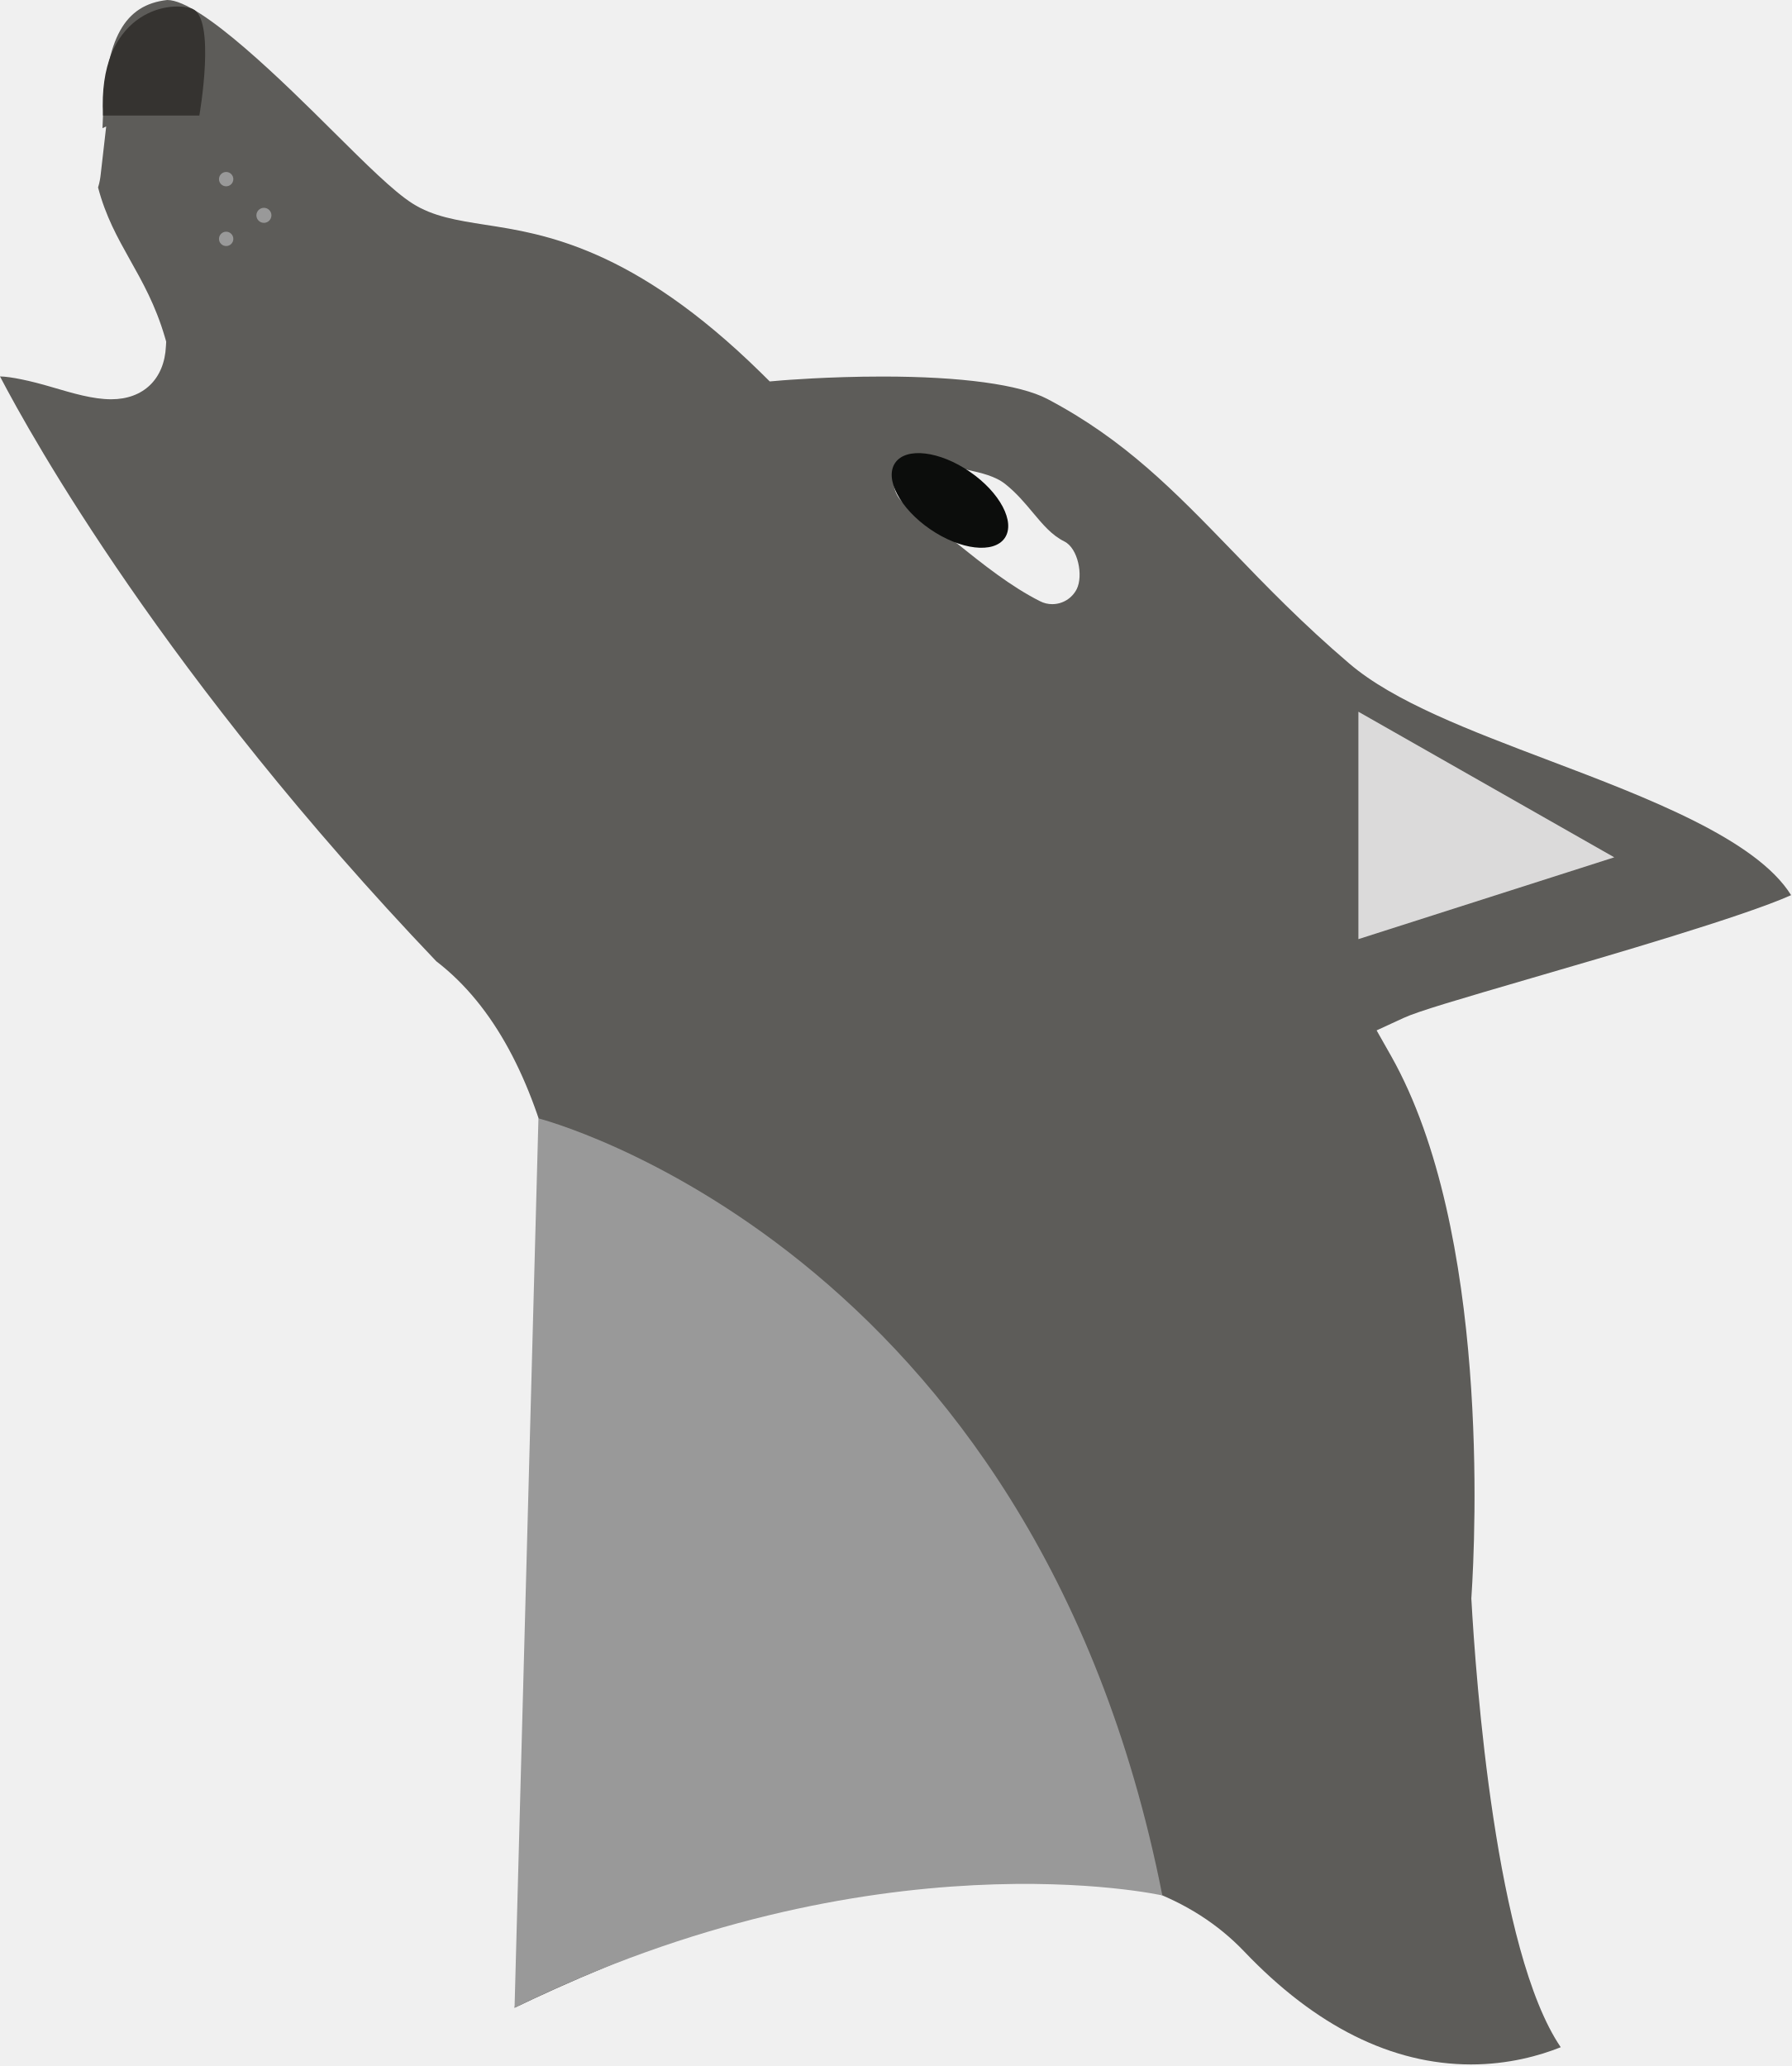
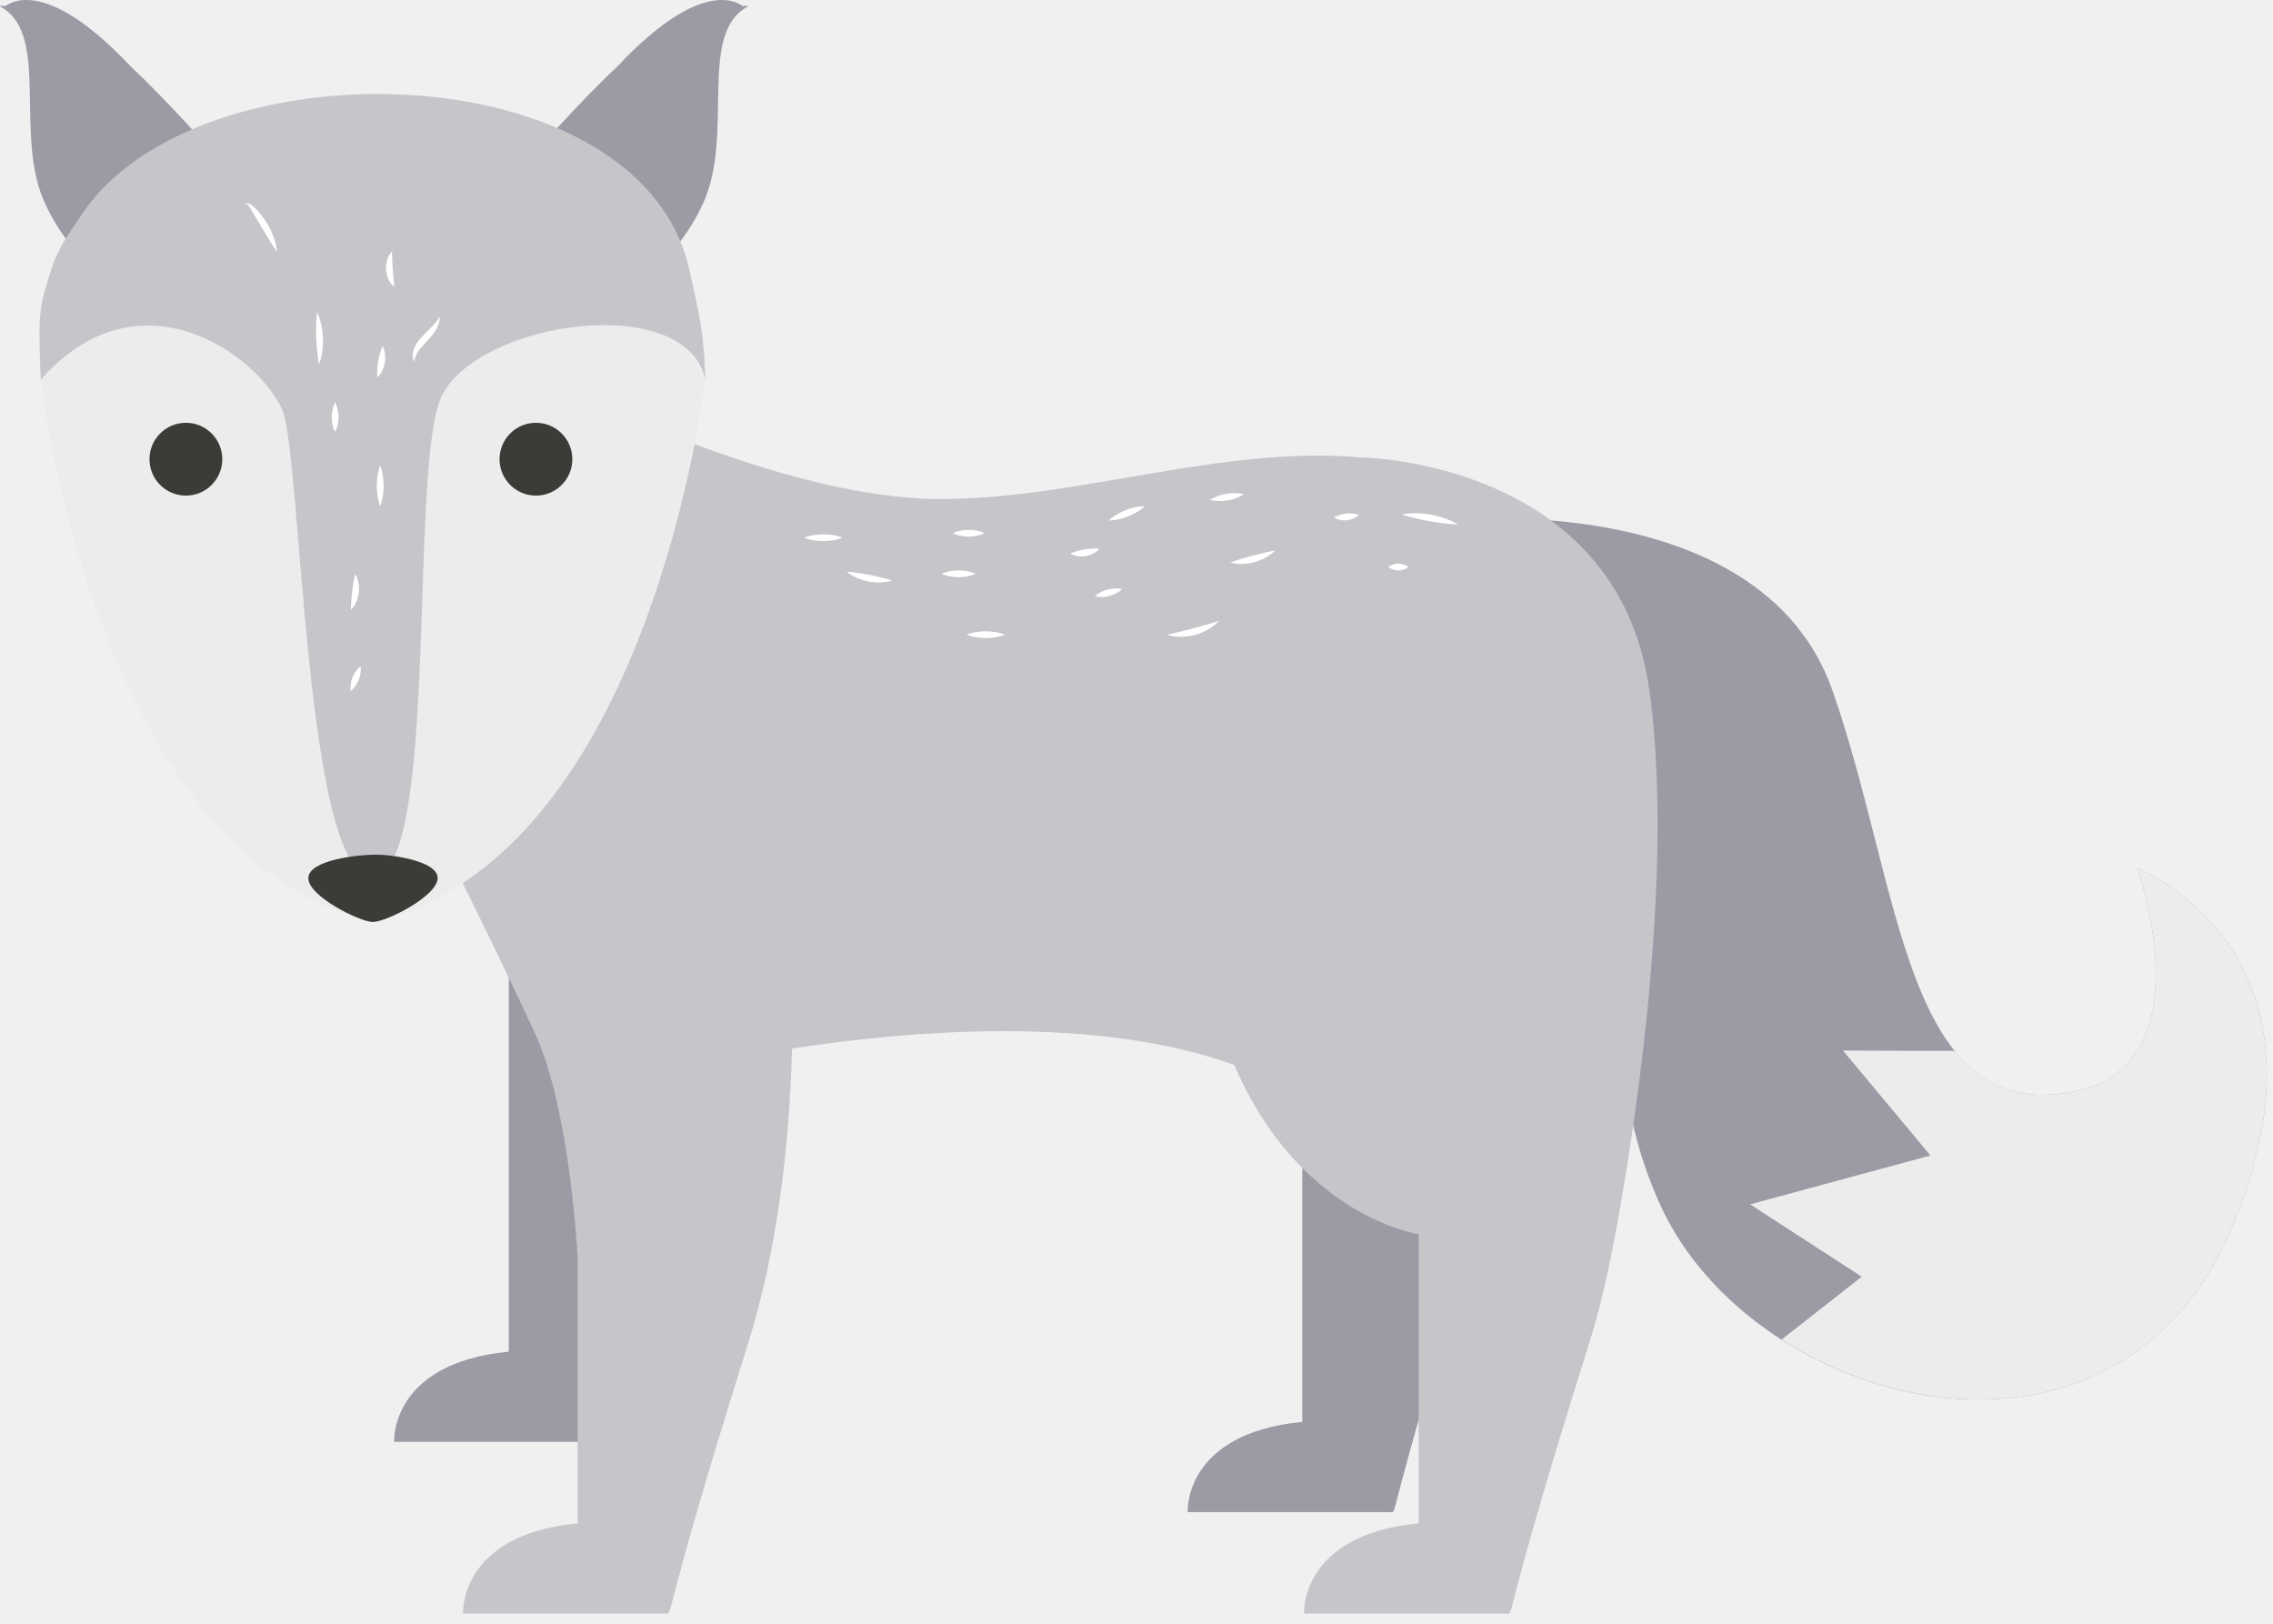
- <svg xmlns="http://www.w3.org/2000/svg" width="100%" height="100%" viewBox="0 0 248 286" version="1.1" xml:space="preserve" style="fill-rule:evenodd;clip-rule:evenodd;stroke-linejoin:round;stroke-miterlimit:1.414;">
-   <path d="M149.028,81.541c-0.653,1.29 -1.959,2.093 -3.397,2.093c-0.587,0 -1.15,-0.134 -1.678,-0.403c-4.003,-2.009 -7.859,-5.078 -11.569,-8.056c-2.331,-1.856 -4.687,-3.75 -6.997,-5.3c-0.84,-0.55 -1.412,-1.409 -1.612,-2.397c-0.203,-0.99 0,-1.997 0.566,-2.837c1.112,-1.669 3.556,-2.153 5.231,-1.044c1.094,0.716 2.619,1.063 4.25,1.425c1.944,0.431 3.934,0.875 5.34,2.009c1.554,1.247 2.691,2.613 3.797,3.938c1.4,1.669 2.604,3.115 4.357,3.99c1.893,0.938 2.628,4.729 1.712,6.582Zm54.631,139.409c0.544,-8.238 2.535,-50.516 -11.109,-74.74l-2.022,-3.572l3.741,-1.725c1.987,-0.919 7.503,-2.535 17.878,-5.563c10.331,-3.003 29.222,-8.497 35.747,-11.431c-4.832,-7.778 -20.007,-13.531 -33.432,-18.625c-11.096,-4.203 -21.559,-8.166 -27.718,-13.441c-6.432,-5.49 -11.413,-10.634 -16.213,-15.619c-8.015,-8.275 -14.856,-15.362 -25.587,-21.012c-3.813,-1.991 -11.9,-3.097 -22.794,-3.097c-7.609,0 -13.806,0.528 -13.869,0.528l-1.744,0.15l-1.243,-1.228c-17.632,-17.3 -29.991,-19.206 -38.163,-20.463c-3.859,-0.609 -7.194,-1.124 -10.062,-2.956c-2.638,-1.687 -6.338,-5.369 -11.016,-10.012c-6.428,-6.391 -18.272,-18.144 -22.906,-18.144c-5.906,0.656 -8.506,5.291 -8.891,15.991l-0.072,1.756l0.513,-0.238l-0.753,6.579c-0.05,0.484 -0.147,1.165 -0.372,1.862c1.062,4.022 2.687,6.919 4.403,9.991c1.747,3.109 3.547,6.303 4.847,10.734l0.181,0.622l-0.037,0.628c-0.21,4.538 -3.116,7.347 -7.575,7.347c-2.525,0 -5.279,-0.822 -8.185,-1.675c-3.075,-0.913 -5.744,-1.462 -7.206,-1.487c4.391,8.424 22.962,41.724 60.384,80.962c32.447,24.9 16.966,115.244 10.832,144.869c13.15,-6.316 43.325,-19.31 68.965,-19.31c13.947,0 24.738,3.875 32.035,11.529c9.862,10.346 20.409,15.606 31.356,15.625c5.225,0 9.534,-1.223 12.44,-2.385c-9.003,-13.231 -11.743,-50.766 -12.374,-62.128l0.021,-0.322Z" style="fill:#5d5c59;fill-rule:nonzero;" />
-   <path d="M36.528,30.85c-0.575,0 -1.041,-0.466 -1.041,-1.041c0,-0.574 0.466,-1.04 1.041,-1.04c0.572,0 1.038,0.466 1.038,1.04c0,0.575 -0.466,1.041 -1.038,1.041Z" style="fill:#999;fill-rule:nonzero;" />
-   <path d="M31.303,25.791c-0.55,0 -0.994,-0.444 -0.994,-0.991c0,-0.547 0.444,-0.994 0.994,-0.994c0.544,0 0.991,0.447 0.991,0.994c0,0.547 -0.447,0.991 -0.991,0.991Z" style="fill:#999;fill-rule:nonzero;" />
-   <path d="M31.303,34.06c-0.55,0 -0.994,-0.444 -0.994,-0.991c0,-0.547 0.444,-0.994 0.994,-0.994c0.544,0 0.991,0.447 0.991,0.994c0,0.547 -0.447,0.991 -0.991,0.991Z" style="fill:#999;fill-rule:nonzero;" />
-   <path d="M188.006,130.006l0,-31.481l35.413,20.156l-35.413,11.325Z" style="fill:#dbdada;fill-rule:nonzero;" />
-   <path d="M74.522,154.819c0,0 68.587,17.506 86.35,107.569c0,0 -39.781,-8.954 -89.656,15.553l3.306,-123.122Z" style="fill:#999;fill-rule:nonzero;" />
-   <path d="M134.209,65.291c4.194,2.875 6.363,6.987 4.853,9.187c-1.512,2.2 -6.131,1.66 -10.321,-1.215c-4.185,-2.869 -6.357,-6.988 -4.847,-9.188c1.509,-2.2 6.131,-1.653 10.315,1.216Z" style="fill:#0c0d0c;fill-rule:nonzero;" />
-   <path d="M14.256,15.991l13.335,0c0,0 2.378,-13.582 -1.032,-14.788c-3.412,-1.203 -13.043,0.678 -12.303,14.788Z" style="fill:#353330;fill-rule:nonzero;" />
+ <svg xmlns="http://www.w3.org/2000/svg" width="100%" height="100%" viewBox="0 0 126 90" version="1.1" xml:space="preserve" style="fill-rule:evenodd;clip-rule:evenodd;stroke-linejoin:round;stroke-miterlimit:1.414;">
+   <path d="M38.596,28.74c0,0 4.013,20.457 -0.985,36.332c-4.998,15.875 -4.029,14.846 -4.587,14.846l-11.175,0c0,0 -0.249,-4.364 6.355,-4.998l0,-23.595l10.392,-22.585Z" style="fill:#9c9aa4;fill-rule:nonzero;" />
+   <path d="M82.582,32.634c0,0 4.014,20.456 -0.984,36.331c-4.998,15.875 -4.029,14.846 -4.587,14.846l-11.175,0c0,0 -0.249,-4.364 6.354,-4.998l0,-16.022l10.392,-30.157Z" style="fill:#9c9aa4;fill-rule:nonzero;" />
+   <path d="M118.478,48.127c0,0 3.858,10.789 -3.381,12.348c-9.555,2.058 -9.684,-11.321 -13.524,-22.22c-3.839,-10.899 -20.285,-9.53 -20.726,-9.383c0,0 -1.323,6.026 5.845,12.59c7.168,6.563 0.184,13.915 5.326,25.292c5.143,11.376 25.284,16.652 31.709,1.281c6.424,-15.371 -5.249,-19.908 -5.249,-19.908" style="fill:#9c9aa4;fill-rule:nonzero;" />
+   <path d="M118.478,48.127c0,0 3.858,10.789 -3.381,12.348c-3.08,0.663 -5.178,-0.283 -6.738,-2.228c-2.499,0.002 -6.198,-0.018 -6.198,-0.018l4.851,5.816l-9.996,2.709l6.188,4.011l-4.445,3.483c8.14,5.221 20.25,5.075 24.968,-6.213c6.424,-15.371 -5.249,-19.908 -5.249,-19.908" style="fill:#ebedec;fill-rule:nonzero;" />
+   <path d="M91.431,38.255c-1.764,-12.665 -15.848,-12.892 -15.848,-12.892l0.001,0.003c-7.823,-0.722 -15.755,2.295 -23.447,2.295c-8.82,0 -20.519,-6.046 -20.519,-6.046c0,0 -20.933,0.938 -9.027,21.949c0.649,1.145 1.343,2.283 2.081,3.399l-0.001,0c0,0 3.001,6.015 4.986,10.315c1.984,4.299 2.368,12.554 2.368,12.554l0,14.603c-6.603,0.634 -6.354,4.998 -6.354,4.998l11.175,0c0.558,0 -0.411,1.029 4.587,-14.846c1.665,-5.291 2.327,-11.088 2.473,-16.469c6.593,-1.016 16.843,-1.858 24.517,0.911c3.618,8.431 10.219,9.384 10.219,9.384l0,16.022c-6.603,0.634 -6.354,4.998 -6.354,4.998l11.175,0c0.558,0 -0.411,1.029 4.587,-14.846c0.488,-1.55 0.888,-3.144 1.215,-4.758l0.001,0.003c0,0 3.929,-18.912 2.165,-31.577" style="fill:#c5c5ca;fill-rule:nonzero;" />
+   <path d="M11.738,8.39c0,0 -2.213,-2.554 -4.556,-4.774c-4.335,-4.582 -6.377,-3.653 -6.886,-3.28c-0.364,-0.032 -0.372,-0.035 -0.135,0.113c2.589,1.611 0.611,7.076 2.328,10.811c1.523,3.312 3.904,4.485 3.904,4.485c0,0 5.762,-0.57 5.345,-7.355" style="fill:#9c9aa4;fill-rule:nonzero;" />
+   <path d="M29.73,8.39c0,0 2.213,-2.554 4.556,-4.774c4.335,-4.582 6.377,-3.653 6.886,-3.28c0.364,-0.032 0.372,-0.035 0.135,0.113c-2.589,1.611 -0.611,7.076 -2.328,10.811c-1.523,3.312 -3.904,4.485 -3.904,4.485c0,0 -5.762,-0.57 -5.345,-7.355" style="fill:#9c9aa4;fill-rule:nonzero;" />
+   <path d="M20.675,15.745c0,0 -12.864,-6.204 -18.418,5.304c0,0 3.034,26.52 18.418,30.054c15.384,-3.534 18.419,-30.054 18.419,-30.054c-5.555,-11.508 -18.419,-5.304 -18.419,-5.304" style="fill:#ebedec;fill-rule:nonzero;" />
+   <path d="M39.094,21.048c-0.009,0.086 0.014,-0.087 0,0c-1.07,-4.953 -12.626,-3.246 -14.617,0.926c-1.845,3.877 -0.066,26.604 -3.852,26.604c-3.751,0 -3.899,-23.339 -4.975,-25.847c-1.275,-2.97 -7.887,-7.928 -13.392,-1.683c-0.166,-4.001 -0.051,-4.094 0.618,-6.208c0.363,-1.148 1.058,-2.059 1.713,-3.032c5.085,-7.506 21.423,-8.758 29.4,-2.973c2.147,1.548 3.687,3.615 4.242,6.201c0.435,2.035 0.783,3.108 0.863,6.012" style="fill:#c5c5ca;fill-rule:nonzero;" />
+   <path d="M17.092,48.648c0.059,-0.984 2.749,-1.277 3.731,-1.277c0.983,0 3.403,0.361 3.437,1.277c0.039,0.998 -2.848,2.454 -3.585,2.454c-0.736,0 -3.644,-1.457 -3.583,-2.454" style="fill:#3d3b37;fill-rule:nonzero;" />
+   <path d="M12.322,25.453c0,1.114 -0.903,2.018 -2.018,2.018c-1.114,0 -2.017,-0.904 -2.017,-2.018c0,-1.115 0.903,-2.019 2.017,-2.019c1.115,0 2.018,0.904 2.018,2.019" style="fill:#3d3b37;fill-rule:nonzero;" />
+   <path d="M31.727,25.453c0,1.114 -0.904,2.018 -2.019,2.018c-1.113,0 -2.017,-0.904 -2.017,-2.018c0,-1.115 0.904,-2.019 2.017,-2.019c1.115,0 2.019,0.904 2.019,2.019" style="fill:#3d3b37;fill-rule:nonzero;" />
+   <path d="M44.576,29.804c0,0 0.133,-0.06 0.332,-0.105c0.199,-0.044 0.465,-0.085 0.731,-0.082c0.265,-0.003 0.531,0.036 0.73,0.081c0.199,0.045 0.332,0.106 0.332,0.106c0,0 -0.133,0.06 -0.332,0.106c-0.199,0.045 -0.465,0.084 -0.73,0.082c-0.266,0.002 -0.532,-0.039 -0.731,-0.083c-0.199,-0.045 -0.332,-0.105 -0.332,-0.105" style="fill:#fff;fill-rule:nonzero;" />
+   <path d="M46.945,31.694c0,0 0.173,0.004 0.411,0.034c0.239,0.032 0.551,0.075 0.856,0.136c0.307,0.058 0.612,0.134 0.846,0.195c0.233,0.061 0.393,0.122 0.393,0.122c0,0 -0.161,0.06 -0.408,0.088c-0.246,0.029 -0.579,0.029 -0.902,-0.036c-0.324,-0.061 -0.632,-0.186 -0.85,-0.305c-0.22,-0.119 -0.346,-0.234 -0.346,-0.234" style="fill:#fff;fill-rule:nonzero;" />
+   <path d="M52.826,29.554c0,0 0.11,-0.06 0.274,-0.105c0.163,-0.044 0.382,-0.085 0.601,-0.082c0.219,-0.003 0.438,0.036 0.602,0.081c0.163,0.045 0.273,0.106 0.273,0.106c0,0 -0.11,0.061 -0.273,0.106c-0.164,0.045 -0.383,0.084 -0.602,0.082c-0.219,0.002 -0.438,-0.039 -0.601,-0.083c-0.164,-0.045 -0.274,-0.105 -0.274,-0.105" style="fill:#fff;fill-rule:nonzero;" />
+   <path d="M52.201,31.804c0,0 0.117,-0.06 0.293,-0.105c0.176,-0.044 0.41,-0.085 0.645,-0.082c0.234,-0.003 0.468,0.036 0.644,0.081c0.176,0.045 0.293,0.106 0.293,0.106c0,0 -0.117,0.061 -0.293,0.106c-0.176,0.045 -0.41,0.084 -0.644,0.082c-0.235,0.002 -0.469,-0.039 -0.645,-0.083c-0.176,-0.045 -0.293,-0.105 -0.293,-0.105" style="fill:#fff;fill-rule:nonzero;" />
+   <path d="M61.467,28.845c0,0 0.102,-0.105 0.272,-0.221c0.17,-0.114 0.403,-0.25 0.652,-0.346c0.248,-0.1 0.51,-0.162 0.713,-0.194c0.203,-0.031 0.349,-0.024 0.349,-0.024c0,0 -0.102,0.105 -0.271,0.221c-0.17,0.115 -0.404,0.25 -0.653,0.346c-0.247,0.099 -0.511,0.16 -0.713,0.193c-0.203,0.032 -0.349,0.025 -0.349,0.025" style="fill:#fff;fill-rule:nonzero;" />
+   <path d="M59.326,30.68c0,0 0.109,-0.052 0.257,-0.098c0.152,-0.045 0.344,-0.099 0.538,-0.128c0.193,-0.034 0.392,-0.044 0.55,-0.049c0.157,-0.003 0.276,0.013 0.276,0.013c0,0 -0.073,0.096 -0.211,0.188c-0.137,0.093 -0.34,0.185 -0.555,0.218c-0.215,0.037 -0.436,0.012 -0.595,-0.032c-0.162,-0.045 -0.26,-0.112 -0.26,-0.112" style="fill:#fff;fill-rule:nonzero;" />
+   <path d="M67.081,27.706c0,0 0.107,-0.078 0.274,-0.151c0.167,-0.073 0.395,-0.151 0.628,-0.187c0.233,-0.04 0.472,-0.04 0.655,-0.025c0.182,0.016 0.308,0.056 0.308,0.056c0,0 -0.107,0.079 -0.274,0.152c-0.168,0.074 -0.394,0.15 -0.628,0.187c-0.233,0.04 -0.473,0.039 -0.655,0.024c-0.182,-0.016 -0.308,-0.056 -0.308,-0.056" style="fill:#fff;fill-rule:nonzero;" />
+   <path d="M60.701,33.055c0,0 0.078,-0.083 0.207,-0.164c0.128,-0.08 0.304,-0.169 0.492,-0.217c0.186,-0.052 0.382,-0.064 0.534,-0.059c0.152,0.006 0.261,0.04 0.261,0.04c0,0 -0.078,0.083 -0.207,0.164c-0.128,0.081 -0.304,0.169 -0.492,0.217c-0.186,0.052 -0.383,0.063 -0.534,0.058c-0.152,-0.006 -0.261,-0.039 -0.261,-0.039" style="fill:#fff;fill-rule:nonzero;" />
+   <path d="M53.576,35.179c0,0 0.133,-0.06 0.332,-0.105c0.199,-0.044 0.465,-0.085 0.731,-0.082c0.265,-0.003 0.531,0.036 0.73,0.081c0.199,0.045 0.332,0.106 0.332,0.106c0,0 -0.133,0.061 -0.332,0.106c-0.199,0.045 -0.465,0.084 -0.73,0.082c-0.266,0.002 -0.532,-0.039 -0.731,-0.083c-0.199,-0.045 -0.332,-0.105 -0.332,-0.105" style="fill:#fff;fill-rule:nonzero;" />
+   <path d="M68.201,31.182c0,0 0.162,-0.065 0.391,-0.137c0.233,-0.069 0.534,-0.163 0.836,-0.243c0.302,-0.083 0.609,-0.154 0.846,-0.21c0.235,-0.054 0.406,-0.078 0.406,-0.078c0,0 -0.114,0.13 -0.322,0.271c-0.207,0.142 -0.509,0.294 -0.832,0.38c-0.323,0.088 -0.66,0.106 -0.91,0.089c-0.252,-0.017 -0.415,-0.072 -0.415,-0.072" style="fill:#fff;fill-rule:nonzero;" />
+   <path d="M64.701,35.184c0,0 0.193,-0.051 0.464,-0.112c0.274,-0.059 0.628,-0.15 0.978,-0.24c0.35,-0.096 0.702,-0.195 0.969,-0.279c0.267,-0.084 0.458,-0.135 0.458,-0.135c0,0 -0.126,0.154 -0.365,0.324c-0.236,0.17 -0.586,0.353 -0.965,0.451c-0.377,0.104 -0.772,0.118 -1.063,0.089c-0.292,-0.029 -0.476,-0.098 -0.476,-0.098" style="fill:#fff;fill-rule:nonzero;" />
+   <path d="M73.951,28.685c0.004,-0.014 0.341,-0.193 0.668,-0.22c0.325,-0.048 0.695,0.052 0.702,0.065c0,0 -0.069,0.08 -0.19,0.15c-0.12,0.072 -0.291,0.14 -0.469,0.158c-0.178,0.022 -0.36,-0.008 -0.493,-0.049c-0.134,-0.042 -0.218,-0.104 -0.218,-0.104" style="fill:#fff;fill-rule:nonzero;" />
+   <path d="M77.704,28.516c0,0 0.201,-0.048 0.504,-0.063c0.303,-0.016 0.707,-0.003 1.103,0.07c0.396,0.069 0.78,0.196 1.058,0.316c0.279,0.118 0.452,0.234 0.452,0.234c0,0 -0.207,0 -0.504,-0.03c-0.297,-0.032 -0.687,-0.08 -1.072,-0.151c-0.386,-0.067 -0.768,-0.158 -1.058,-0.23c-0.288,-0.075 -0.483,-0.146 -0.483,-0.146" style="fill:#fff;fill-rule:nonzero;" />
+   <path d="M76.951,31.429c0,-0.014 0.281,-0.2 0.563,-0.187c0.281,-0.014 0.562,0.173 0.562,0.187c0,0.015 -0.281,0.201 -0.562,0.188c-0.282,0.012 -0.563,-0.174 -0.563,-0.188" style="fill:#fff;fill-rule:nonzero;" />
+   <path d="M13.582,11.319c-0.001,0.007 0.031,-0.062 0.146,-0.053c0.103,0.009 0.247,0.102 0.349,0.212c0.232,0.215 0.513,0.535 0.729,0.899c0.221,0.361 0.374,0.758 0.456,1.064c0.083,0.307 0.094,0.522 0.094,0.522c0,0 -0.125,-0.175 -0.287,-0.438c-0.16,-0.26 -0.371,-0.607 -0.584,-0.954c-0.208,-0.35 -0.416,-0.699 -0.572,-0.961c-0.082,-0.137 -0.13,-0.233 -0.206,-0.275c-0.067,-0.042 -0.125,-0.016 -0.125,-0.016" style="fill:#fff;fill-rule:nonzero;" />
+   <path d="M17.578,17.304c0,0 0.088,0.168 0.165,0.434c0.076,0.265 0.148,0.626 0.16,0.992c0.017,0.366 -0.025,0.732 -0.081,1.002c-0.055,0.271 -0.13,0.447 -0.13,0.447c0,0 -0.046,-0.185 -0.081,-0.454c-0.033,-0.27 -0.07,-0.625 -0.082,-0.98c-0.017,-0.354 -0.007,-0.711 0.005,-0.983c0.014,-0.27 0.044,-0.458 0.044,-0.458" style="fill:#fff;fill-rule:nonzero;" />
+   <path d="M18.576,22.304c0,0 0.06,0.101 0.105,0.254c0.044,0.153 0.085,0.355 0.083,0.558c0.002,0.204 -0.037,0.407 -0.082,0.559c-0.045,0.152 -0.106,0.254 -0.106,0.254c0,0 -0.06,-0.102 -0.106,-0.254c-0.045,-0.152 -0.084,-0.355 -0.081,-0.559c-0.003,-0.203 0.038,-0.405 0.082,-0.558c0.045,-0.153 0.105,-0.254 0.105,-0.254" style="fill:#fff;fill-rule:nonzero;" />
+   <path d="M21.211,19.179c0,0 0.064,0.108 0.103,0.28c0.039,0.172 0.059,0.406 0.018,0.634c-0.036,0.228 -0.129,0.444 -0.222,0.593c-0.093,0.15 -0.189,0.232 -0.189,0.232c0,0 -0.017,-0.125 -0.013,-0.293c0.005,-0.169 0.018,-0.385 0.055,-0.593c0.033,-0.21 0.091,-0.419 0.141,-0.58c0.051,-0.159 0.107,-0.273 0.107,-0.273" style="fill:#fff;fill-rule:nonzero;" />
+   <path d="M21.726,13.938c0,0 0.008,0.144 0.014,0.328c0.002,0.188 0.018,0.426 0.032,0.66c0.019,0.233 0.035,0.471 0.058,0.658c0.021,0.186 0.03,0.327 0.03,0.327c0,0 -0.115,-0.082 -0.228,-0.254c-0.113,-0.17 -0.217,-0.431 -0.234,-0.705c-0.021,-0.275 0.048,-0.548 0.137,-0.732c0.088,-0.187 0.191,-0.282 0.191,-0.282" style="fill:#fff;fill-rule:nonzero;" />
+   <path d="M24.372,17.551c0,0 0.003,0.049 -0.001,0.132c-0.006,0.076 -0.023,0.216 -0.084,0.348c-0.107,0.28 -0.346,0.595 -0.596,0.86c-0.246,0.27 -0.496,0.511 -0.601,0.74c-0.053,0.114 -0.095,0.22 -0.102,0.3c-0.011,0.078 -0.022,0.129 -0.022,0.129c0,0 -0.022,-0.042 -0.051,-0.124c-0.023,-0.08 -0.057,-0.212 -0.028,-0.364c0.025,-0.151 0.081,-0.329 0.182,-0.485c0.094,-0.164 0.222,-0.308 0.346,-0.449c0.254,-0.276 0.523,-0.507 0.69,-0.714c0.084,-0.105 0.156,-0.183 0.196,-0.261c0.042,-0.072 0.071,-0.112 0.071,-0.112" style="fill:#fff;fill-rule:nonzero;" />
+   <path d="M21.076,25.804c0,0 0.06,0.14 0.105,0.352c0.044,0.211 0.085,0.492 0.083,0.773c0.002,0.281 -0.038,0.563 -0.082,0.773c-0.046,0.212 -0.106,0.352 -0.106,0.352c0,0 -0.061,-0.14 -0.106,-0.352c-0.045,-0.21 -0.084,-0.492 -0.081,-0.773c-0.003,-0.281 0.038,-0.562 0.082,-0.773c0.045,-0.212 0.105,-0.352 0.105,-0.352" style="fill:#fff;fill-rule:nonzero;" />
+   <path d="M19.689,31.806c0,0 0.08,0.115 0.138,0.31c0.059,0.192 0.096,0.462 0.063,0.727c-0.028,0.266 -0.127,0.52 -0.229,0.693c-0.101,0.175 -0.206,0.269 -0.206,0.269c0,0 -0.007,-0.14 0.005,-0.33c0.012,-0.192 0.027,-0.436 0.058,-0.675c0.026,-0.241 0.068,-0.483 0.099,-0.671c0.034,-0.186 0.072,-0.323 0.072,-0.323" style="fill:#fff;fill-rule:nonzero;" />
+   <path d="M19.984,36.942c0,0 0.022,0.108 0.013,0.252c-0.01,0.144 -0.041,0.328 -0.111,0.497c-0.066,0.17 -0.171,0.325 -0.263,0.436c-0.093,0.111 -0.183,0.173 -0.183,0.173c0,0 -0.022,-0.107 -0.013,-0.251c0.009,-0.144 0.041,-0.329 0.111,-0.498c0.066,-0.17 0.171,-0.325 0.264,-0.435c0.093,-0.111 0.182,-0.174 0.182,-0.174" style="fill:#fff;fill-rule:nonzero;" />
</svg>
